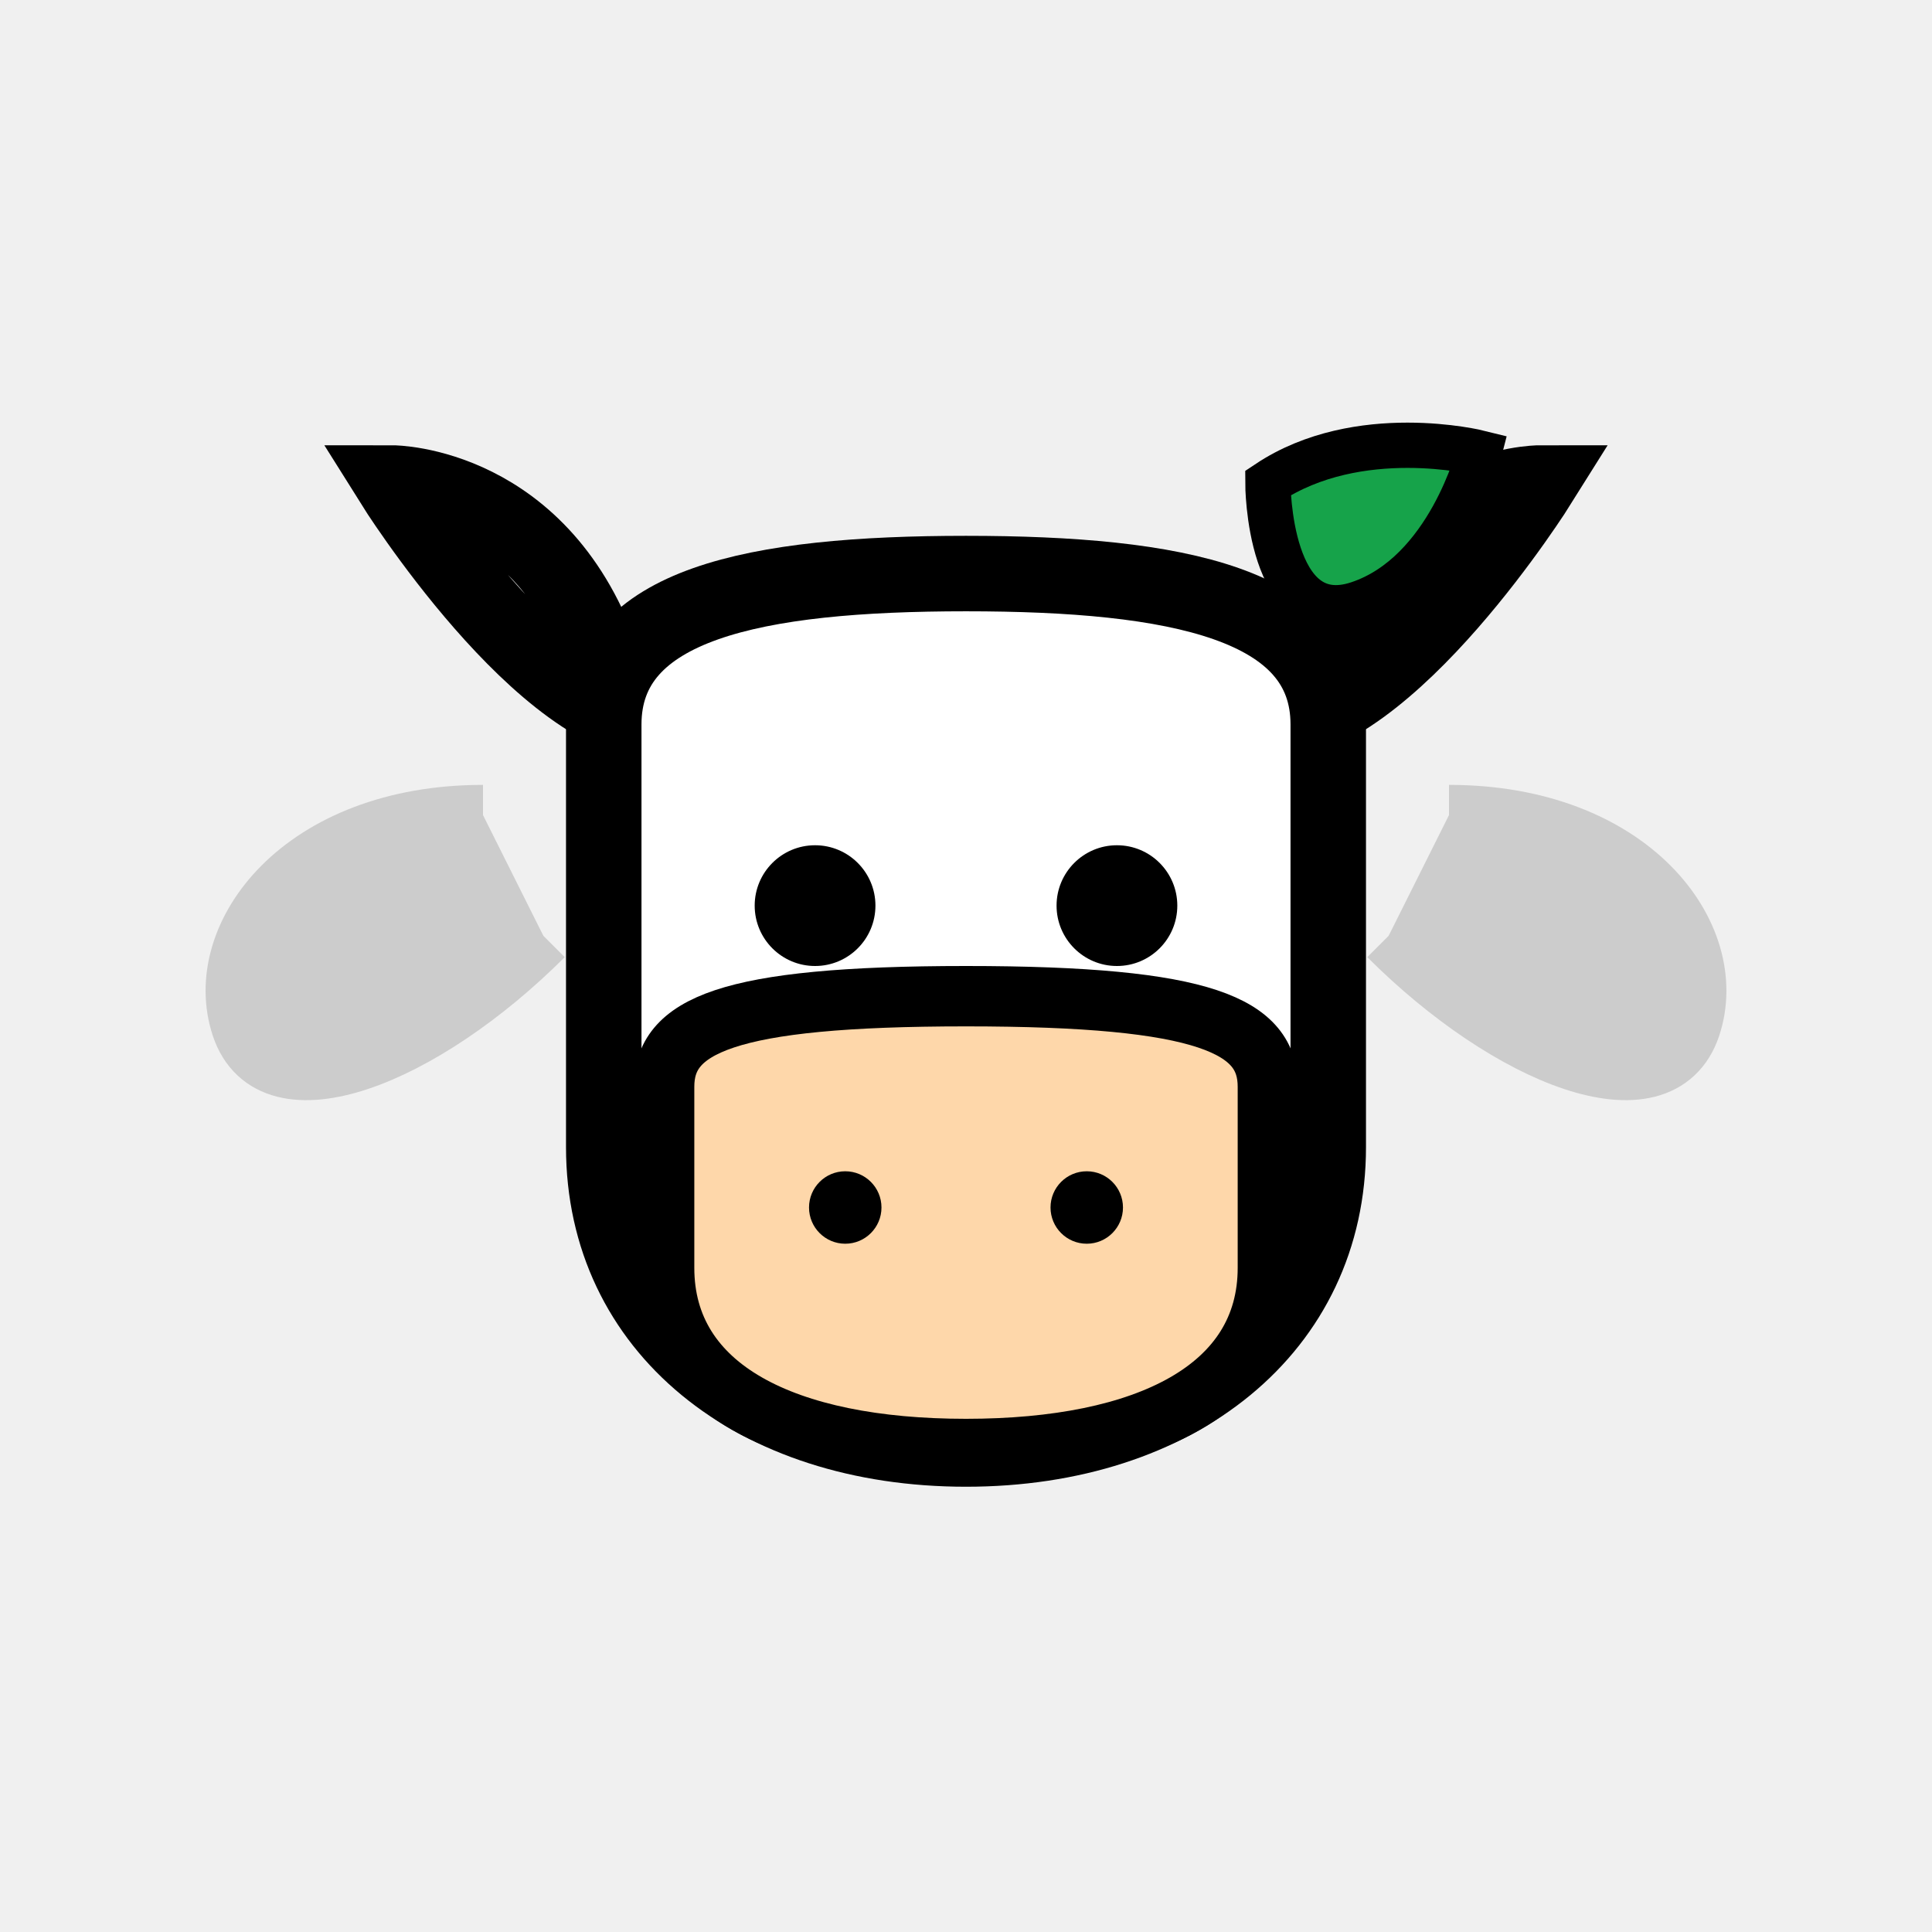
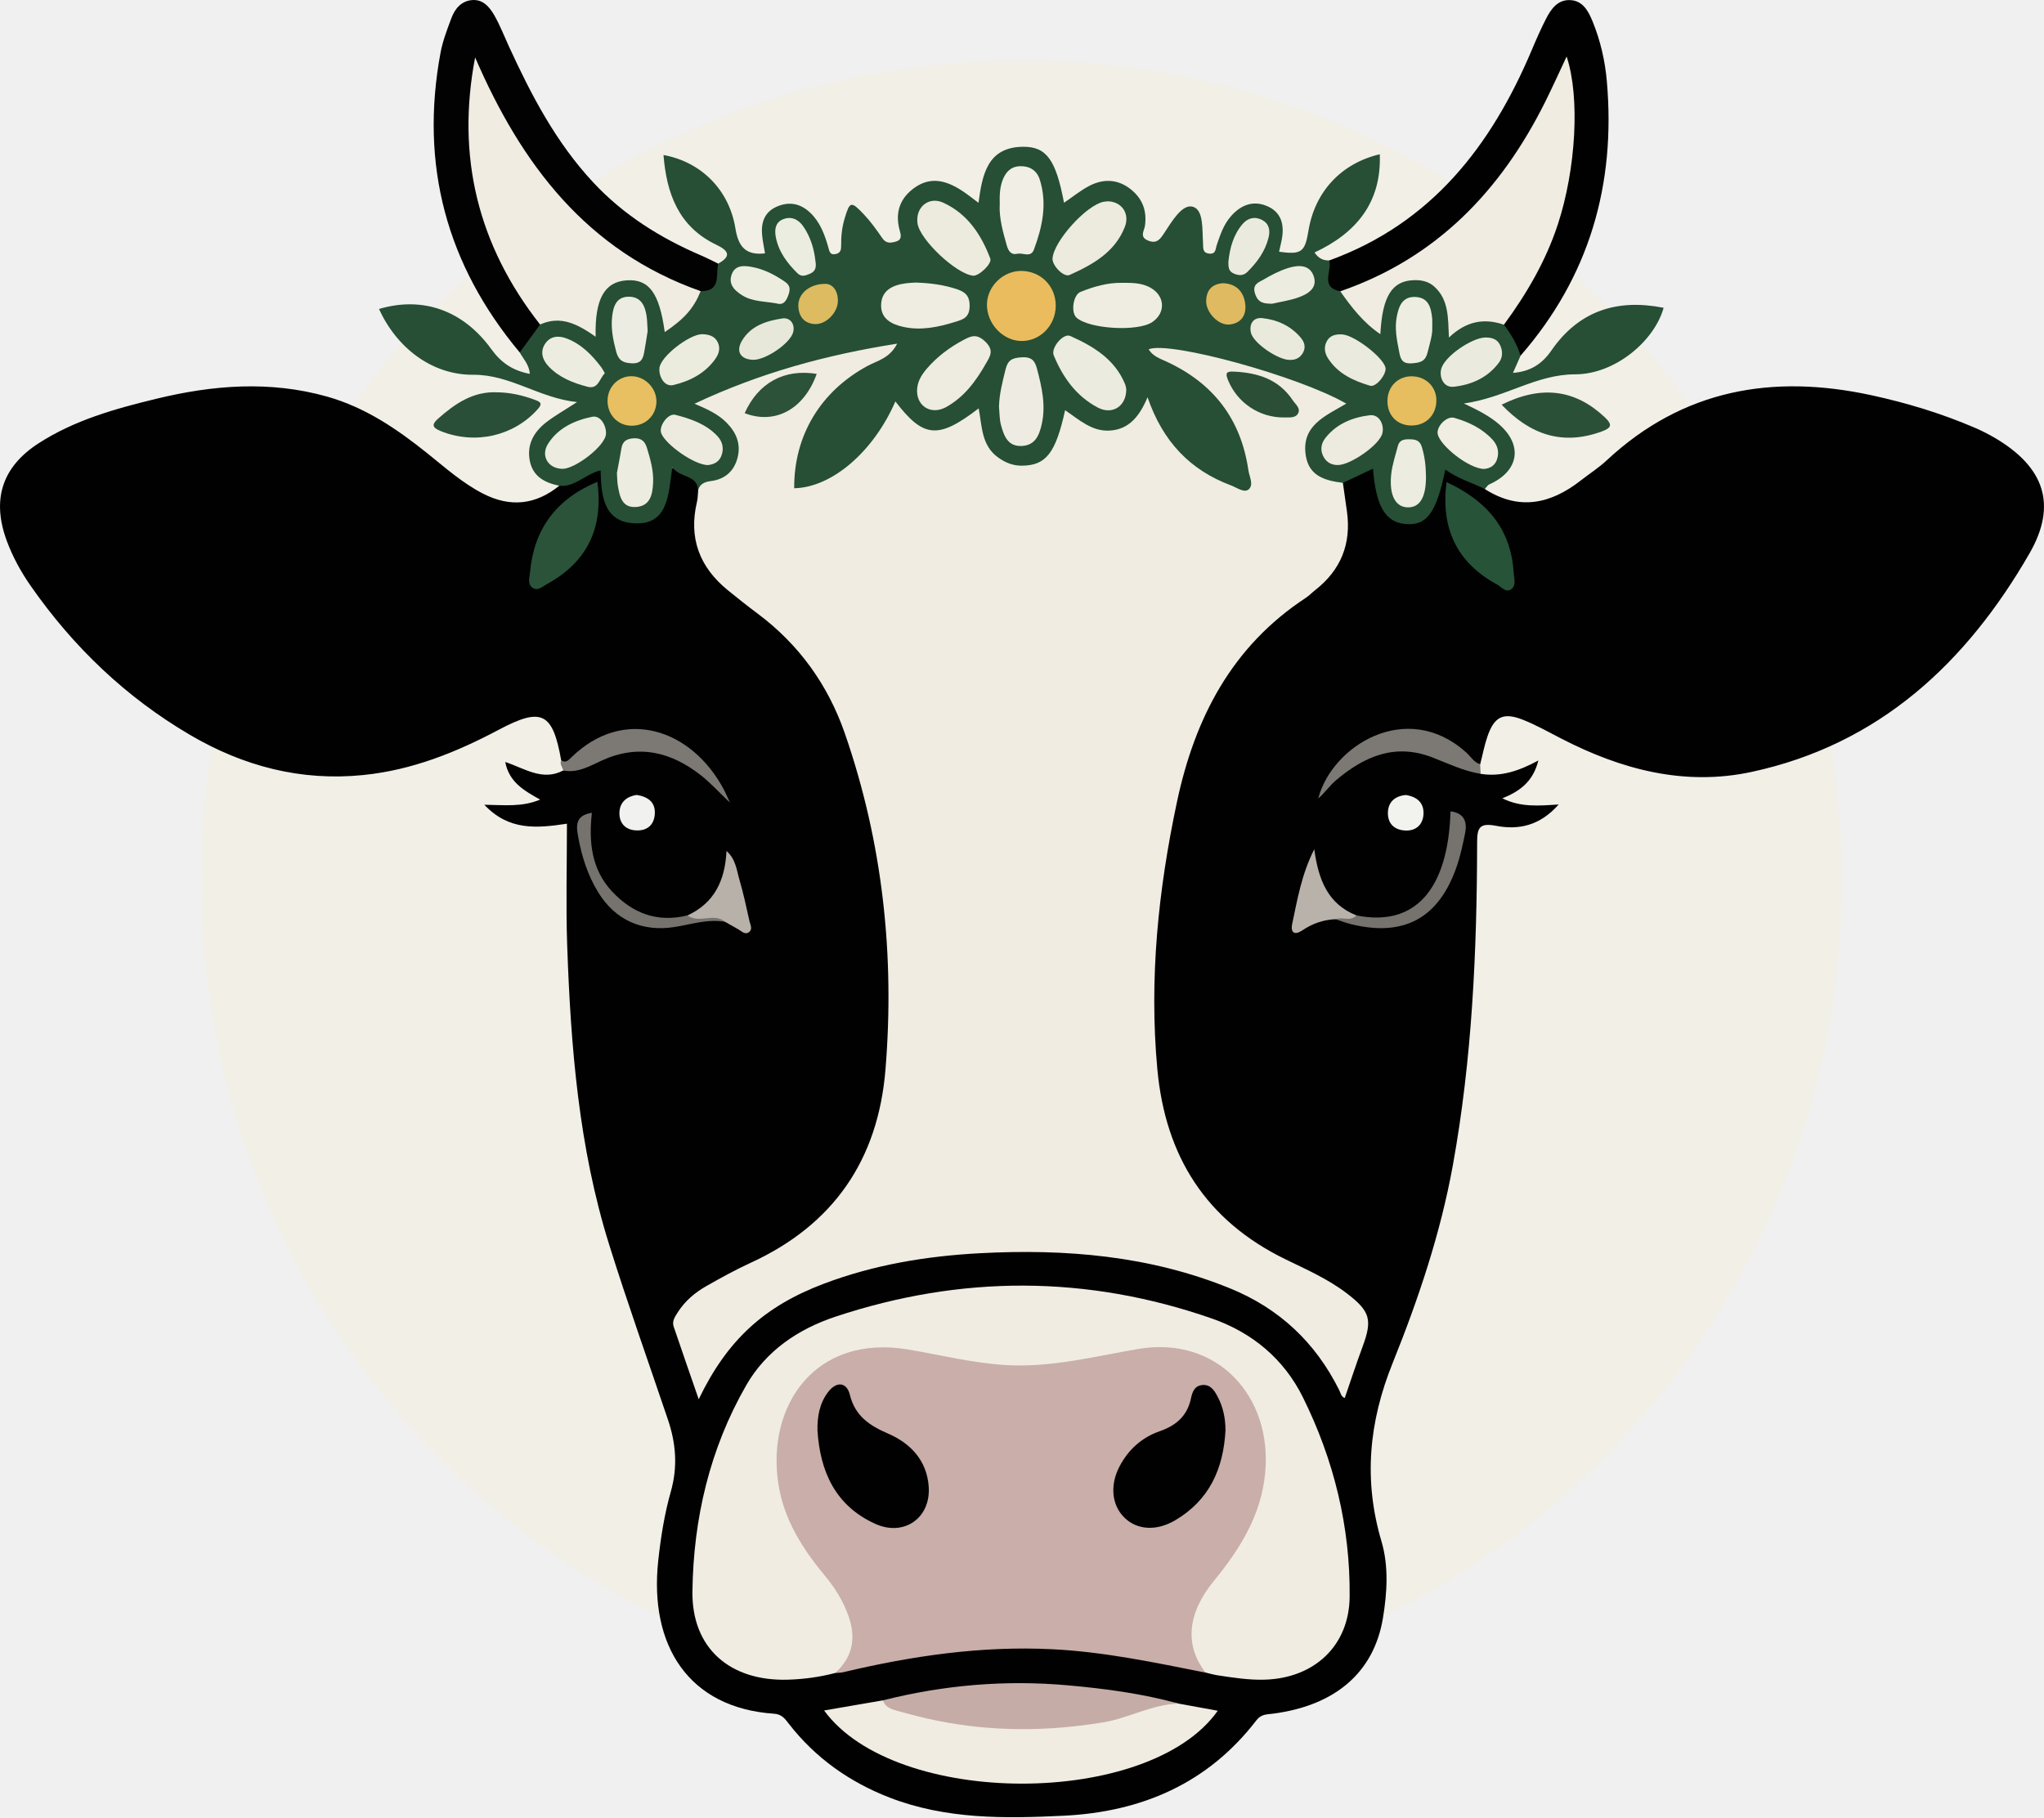
- <svg xmlns="http://www.w3.org/2000/svg" viewBox="0 0 64 64" fill="none">
-   <g transform="translate(0, 4)">
-     <path d="M20 18C18 12 13 12 13 12C13 12 18 20 22 20M44 18C46 12 51 12 51 12C51 12 46 20 42 20" stroke="currentColor" stroke-width="2.5" stroke-linecap="round" />
-     <path d="M16 23C10 23 7 27 8 30C9 33 14 31 18 27M48 23C54 23 57 27 56 30C55 33 50 31 46 27" fill="currentColor" opacity="0.15" stroke="currentColor" stroke-width="2" />
-     <path d="M42 12C45 10 49 11 49 11C49 11 48 15 45 16C42 17 42 12 42 12Z" fill="#16A34A" stroke="currentColor" stroke-width="1.5" />
-     <path d="M20 20C20 16 25 15 32 15C39 15 44 16 44 20V34C44 40 39 44 32 44C25 44 20 40 20 34V20Z" fill="white" stroke="currentColor" stroke-width="2.5" stroke-linejoin="round" />
-     <circle cx="27" cy="26" r="2" fill="currentColor" />
-     <circle cx="37" cy="26" r="2" fill="currentColor" />
-     <path d="M22 32C22 30 24 29 32 29C40 29 42 30 42 32V38C42 42 38 44 32 44C26 44 22 42 22 38V32Z" fill="#FED7AA" stroke="currentColor" stroke-width="2" />
-     <circle cx="28" cy="36" r="1.2" fill="currentColor" />
-     <circle cx="36" cy="36" r="1.2" fill="currentColor" />
-   </g>
+ <svg xmlns="http://www.w3.org/2000/svg" id="uuid-211f90e2-8c10-4865-a206-ad2369ddb601" viewBox="0 0 595.52 529.55">
+   <defs>
+     <style>.uuid-64402471-a390-45bf-b986-8b07e8a5967f{fill:#edece2;}.uuid-64402471-a390-45bf-b986-8b07e8a5967f,.uuid-59fab7ed-7d5b-4304-bdf5-617bb08beae2,.uuid-61ffb559-763e-4d01-9987-7c436b705ab5,.uuid-6f5cad54-f3ca-486f-9e7d-3856729e5b78,.uuid-5bd62501-3009-421b-8d55-85d17191e0eb,.uuid-46b3db96-32a7-47f5-a957-b83449c4664c,.uuid-6372b80d-e969-424d-863e-a475a9074346,.uuid-b7868b77-db2b-44aa-b170-c2db26edf7f9,.uuid-466d27a8-4586-4077-9c33-f87ddd8122f6,.uuid-18fbe50d-0771-4920-bc54-02a80efdaaa1,.uuid-4e4ea8e3-6c4e-4960-b9c2-e3627c9ad299,.uuid-0a4658a9-6953-4070-b35f-ca5dabb24d7a,.uuid-c3098c30-e9bd-4b7f-8fc2-1c96f613e292,.uuid-a7b2fdd4-7542-4230-9e38-645e9b6f5400,.uuid-13b548cc-03db-4292-bbbf-d3e08c7ca50b,.uuid-2d7dc66e-3787-4cec-a970-3f8a3924cf7f,.uuid-8abcf91c-325c-45ba-8472-cdfd63dcaf8a,.uuid-66a108a7-6d86-413d-b16b-7c59df269e27,.uuid-4e8533ed-d47e-4a7b-a40f-88c47e812664,.uuid-d318f77e-69ad-40d8-961a-241681fe4f39,.uuid-c6a70c75-f5ba-4555-b343-69df07a03a69,.uuid-1d02847c-29de-4608-8014-00099b9d9461,.uuid-f2b8de8d-7941-48b3-b29d-808f6c1339df,.uuid-10489445-8dd5-421e-be09-b45bfe49cb2b,.uuid-ca1ade51-b03a-4112-903f-cb7dee518d8c,.uuid-e0334b3d-836e-4b59-84e4-5081c69ced32,.uuid-1762ec03-b749-43b6-9dc0-62a11120c4cf,.uuid-36ac2ef9-95c4-43a8-8b2f-6e74a3e2961c,.uuid-1805db59-26d3-4d37-b523-c84402941d61,.uuid-79164fb8-8776-4fa5-acdb-57b13703f192,.uuid-5abec2c5-18d4-4a7b-aa51-4ab7140b6cef,.uuid-23f6dbd9-032d-48ca-8453-3ff917b107e8,.uuid-618b1226-7b24-41c0-a7b7-7dae6514b9fb,.uuid-8a22bf05-6750-4903-9b03-bd2305b408fc,.uuid-1a43167c-4a2a-4342-8afd-ee21229404d5,.uuid-f04aa48c-f1cd-4688-a2c6-92c058d6475d,.uuid-355177c3-a119-473c-9918-c3b79276614b,.uuid-9ac2f409-8272-4e8c-ad89-a10683c85b0f,.uuid-695282f6-4a43-452f-bca9-a7ec124154c3,.uuid-0d5dc992-54bf-42a6-b296-3a36e2935821,.uuid-1aa101b3-9c2e-47c8-8bc0-8ab534c523bd,.uuid-d455763c-160d-4f2d-8663-698491a4a4b6,.uuid-bf3e4546-d4ba-44b1-8dd1-92637a143cf3,.uuid-f7afee0e-68a6-4e33-9459-9dd0c6bec60a,.uuid-c494400a-b6da-4755-91f4-a6674c512462,.uuid-bbebfeca-3ac4-4da1-a35a-c8558c591966,.uuid-e7517d54-f644-41cb-948f-84f71adf2180,.uuid-3460a605-7bf2-4dbf-8e95-55dd0b8bdc6e,.uuid-f056b8ba-cc24-4790-a8d8-46ed2664c8f3,.uuid-f74b4a1a-f183-45b7-a6b0-cf0dd2da8831{stroke-width:0px;}.uuid-59fab7ed-7d5b-4304-bdf5-617bb08beae2{fill:#b9b2ab;}.uuid-61ffb559-763e-4d01-9987-7c436b705ab5{fill:#020202;}.uuid-6f5cad54-f3ca-486f-9e7d-3856729e5b78{fill:#f0eee5;}.uuid-5bd62501-3009-421b-8d55-85d17191e0eb{fill:#efede1;}.uuid-46b3db96-32a7-47f5-a957-b83449c4664c{fill:#e6bd5f;}.uuid-6372b80d-e969-424d-863e-a475a9074346{fill:#e0ba60;}.uuid-b7868b77-db2b-44aa-b170-c2db26edf7f9{fill:#f2f3ef;}.uuid-466d27a8-4586-4077-9c33-f87ddd8122f6{fill:#2a4e36;}.uuid-18fbe50d-0771-4920-bc54-02a80efdaaa1{fill:#f2efe7;}.uuid-4e4ea8e3-6c4e-4960-b9c2-e3627c9ad299{fill:#010101;}.uuid-0a4658a9-6953-4070-b35f-ca5dabb24d7a{fill:#edebdf;}.uuid-c3098c30-e9bd-4b7f-8fc2-1c96f613e292{fill:#c9aea9;}.uuid-a7b2fdd4-7542-4230-9e38-645e9b6f5400{fill:#c6aca7;}.uuid-13b548cc-03db-4292-bbbf-d3e08c7ca50b{fill:#264f35;}.uuid-2d7dc66e-3787-4cec-a970-3f8a3924cf7f{fill:#76736f;}.uuid-8abcf91c-325c-45ba-8472-cdfd63dcaf8a{fill:#e7e8d9;}.uuid-66a108a7-6d86-413d-b16b-7c59df269e27{fill:#275338;}.uuid-4e8533ed-d47e-4a7b-a40f-88c47e812664{fill:#eabc5e;}.uuid-d318f77e-69ad-40d8-961a-241681fe4f39{fill:#ebecde;}.uuid-c6a70c75-f5ba-4555-b343-69df07a03a69{fill:#76736e;}.uuid-1d02847c-29de-4608-8014-00099b9d9461{fill:#edeae0;}.uuid-f2b8de8d-7941-48b3-b29d-808f6c1339df{fill:#ecebdf;}.uuid-10489445-8dd5-421e-be09-b45bfe49cb2b{fill:#7c7974;}.uuid-ca1ade51-b03a-4112-903f-cb7dee518d8c{fill:#ecede0;}.uuid-e0334b3d-836e-4b59-84e4-5081c69ced32{fill:#edeee1;}.uuid-1762ec03-b749-43b6-9dc0-62a11120c4cf{fill:#f0ede3;}.uuid-36ac2ef9-95c4-43a8-8b2f-6e74a3e2961c{fill:#e8c061;}.uuid-1805db59-26d3-4d37-b523-c84402941d61{fill:#f0ece1;}.uuid-79164fb8-8776-4fa5-acdb-57b13703f192{fill:#f1f2ef;}.uuid-5abec2c5-18d4-4a7b-aa51-4ab7140b6cef{fill:#ecece1;}.uuid-23f6dbd9-032d-48ca-8453-3ff917b107e8{fill:#2b5038;}.uuid-618b1226-7b24-41c0-a7b7-7dae6514b9fb{fill:#f0ece2;}.uuid-8a22bf05-6750-4903-9b03-bd2305b408fc{fill:#efece1;}.uuid-1a43167c-4a2a-4342-8afd-ee21229404d5{fill:#ecece0;}.uuid-f04aa48c-f1cd-4688-a2c6-92c058d6475d{fill:#edece0;}.uuid-355177c3-a119-473c-9918-c3b79276614b{fill:#2a5339;}.uuid-9ac2f409-8272-4e8c-ad89-a10683c85b0f{fill:#2c5239;}.uuid-695282f6-4a43-452f-bca9-a7ec124154c3{fill:#2a4f39;}.uuid-0d5dc992-54bf-42a6-b296-3a36e2935821{fill:#b8b1a9;}.uuid-1aa101b3-9c2e-47c8-8bc0-8ab534c523bd{fill:#7c7873;}.uuid-d455763c-160d-4f2d-8663-698491a4a4b6{fill:#ebeade;}.uuid-bf3e4546-d4ba-44b1-8dd1-92637a143cf3{fill:#ebede0;}.uuid-f7afee0e-68a6-4e33-9459-9dd0c6bec60a{fill:#eeece2;}.uuid-c494400a-b6da-4755-91f4-a6674c512462{fill:#e9e9dc;}.uuid-bbebfeca-3ac4-4da1-a35a-c8558c591966{fill:#edeade;}.uuid-e7517d54-f644-41cb-948f-84f71adf2180{fill:#eaebde;}.uuid-3460a605-7bf2-4dbf-8e95-55dd0b8bdc6e{fill:#dcbb61;}.uuid-f056b8ba-cc24-4790-a8d8-46ed2664c8f3{fill:#ededdf;}.uuid-f74b4a1a-f183-45b7-a6b0-cf0dd2da8831{fill:#eeebe0;}</style>
+   </defs>
+   <circle class="uuid-18fbe50d-0771-4920-bc54-02a80efdaaa1" cx="297.6" cy="256.58" r="238.98" />
+   <path class="uuid-4e4ea8e3-6c4e-4960-b9c2-e3627c9ad299" d="m432.58,142.49c10,6.42,19.23,4.38,28.04-2.52,2.49-1.95,5.19-3.67,7.49-5.82,22.17-20.67,48.29-25.22,77.07-18.99,10.42,2.26,20.59,5.34,30.39,9.58,1.98.85,3.91,1.85,5.76,2.94,14.22,8.41,18.16,19.35,9.96,33.59-18.37,31.89-43.78,55.67-80.96,63.67-19.53,4.2-37.95-.68-55.42-9.7-3.68-1.9-7.32-3.95-11.16-5.48-5.71-2.27-8.36-.98-10.35,4.75-.92,2.66-1.44,5.46-2.15,8.2-1.77.65-2.77-.69-3.92-1.56-14.25-10.94-27.73-9.26-38.98,4.86-.61.77-1.07,1.68-1.9,2.27,10.02-9.64,20.78-14.09,34.61-7.46,3.41,1.64,7.54,1.69,10.33,4.68,5.83.94,11.11-.81,16.81-3.89-1.47,5.9-5.08,8.88-10.5,11.02,5.35,2.64,10.38,2.19,16.42,1.8-5.51,6.26-11.75,7.46-18.23,6.22-4.93-.95-5.53.62-5.53,4.97-.05,31.49-1.45,62.91-7.08,93.99-3.6,19.88-10.04,38.98-17.54,57.61-6.92,17.18-8.53,34.1-3.24,51.96,2.12,7.16,1.65,14.92.42,22.34-2.63,15.85-13.9,25.49-32.01,27.85-1.78.23-3.46.11-4.83,1.9-14.15,18.44-33.45,26.73-56.17,27.84-17.16.84-34.31,1.08-50.74-5.29-11.73-4.55-21.64-11.58-29.38-21.55-1.12-1.45-2.03-2.73-4.25-2.88-24.94-1.68-36.44-19.89-33.76-44.62.73-6.76,1.81-13.57,3.66-20.1,2.06-7.25,1.5-14.07-.84-20.99-5.74-16.99-11.77-33.88-17.12-50.99-8.87-28.36-11.2-57.73-12.23-87.21-.4-11.62-.07-23.27-.07-35.45-8.99,1.37-16.99,2.01-24.07-5.52,5.88.07,10.93.72,16.26-1.5-4.64-2.61-9.04-5.04-10.17-10.97,5.72,1.91,10.89,5.68,16.91,2.47,6.28-2.62,12.58-5.24,19.25-6.64,8.39-1.77,20.39,3.92,26.83,12.32-2.36-3.25-4.96-6.3-7.91-9.03-10.21-9.46-22.62-9.69-33.34-.81-1.43,1.19-2.87,4.33-5.44,1.21-2.46-13.92-5.64-15.57-18.16-8.92-12.42,6.6-25.24,11.75-39.41,13.2-18.24,1.87-35-2.55-50.59-11.7-18.64-10.94-33.93-25.57-46.3-43.27-2.86-4.09-5.27-8.45-7.02-13.14-4.47-12-1.54-21.58,9.19-28.53,10.47-6.78,22.38-10.1,34.31-12.99,16.5-4.01,33.14-5.34,49.82-.63,11.13,3.15,20.41,9.48,29.27,16.6,5.18,4.16,10.15,8.6,16.13,11.67,7.94,4.08,15.32,3.27,22.22-2.31,2.61-2.11,5.87-3,8.74-4.63,2.77-1.58,4.38-.46,4.82,2.57.26,1.8.22,3.66.93,5.36,1.5,3.62,3.91,6.33,8.11,6.15,3.92-.17,6.2-2.75,7.43-6.33.32-.94.57-1.91.65-2.9.6-7.3,3.26-6.06,8.08-3.46,1.76.95,2.73,2.34,2.88,4.32.12,1.17.14,2.36-.13,3.48-2.75,11.32,1.28,20.37,10.56,26.42,25.48,16.6,35.08,41.96,40.43,70.08,2.87,15.09,4.78,30.33,4.91,45.59.13,14.89-.26,29.95-5.5,44.35-5.79,15.92-16.93,26.81-31.53,34.6-4.7,2.51-9.56,4.7-14.26,7.22-2.65,1.42-5.03,3.21-7.27,5.24-3.49,3.15-4.62,6.61-2.63,11.15,1.86,4.26,3.07,8.8,4.57,13.6,2.89-5.28,5.93-10.11,9.72-14.5,8.28-9.58,19.09-15.15,30.78-18.71,34.12-10.41,68.55-10.63,102.91-1.11,18.96,5.25,34.88,14.86,44.08,34.54,2.09-6.12,4-11.2,5.65-16.36,1.25-3.93-1.19-6.68-3.99-8.98-6.23-5.13-13.51-8.51-20.69-12.02-5.74-2.8-10.79-6.52-15.61-10.67-13.06-11.25-18.72-26.09-20.49-42.61-3.49-32.71,0-64.81,9.85-96.16,5.39-17.16,15.18-31.37,30-41.88,1.22-.87,2.28-1.97,3.53-2.77,9.94-6.38,12.63-15.75,11.22-26.86-.23-1.8-.81-3.6-.31-5.44,1.77-3.28,5.39-3.62,8.29-5,1.97-.94,2.46,1.06,2.73,2.53.41,2.28.46,4.63,1.38,6.8,1.46,3.44,3.69,6.11,7.74,5.91,3.92-.19,6.19-2.81,7.58-6.28.25-.62-.12.13.16-.47,1.19-2.58-.63-7.46,2.84-7.68,4.28-.28,8.49,2.23,11.47,5.86Z" />
+   <path class="uuid-13b548cc-03db-4292-bbbf-d3e08c7ca50b" d="m203.38,142.8c-.3-4.53-5.05-3.4-7.51-6.62-1.15,8.1-1.15,17.14-11.59,16.28-8.49-.7-9.13-8.26-9.29-15.4-4.4,1.05-7.44,4.97-12.03,4.49-4.15-.85-7.64-2.6-8.58-7.16-.98-4.77,1.11-8.49,4.75-11.32,2.45-1.9,5.2-3.44,8.99-5.9-11.13-1.19-19.43-8.03-30.24-7.96-12,.08-22.26-7.79-27.46-19.17,12.65-3.76,24.49.31,32.73,11.71,2.81,3.89,6.17,6.25,11.22,7.2-.21-2.71-1.88-4.35-2.95-6.25.45-3.89,2.84-6.54,5.69-8.9,5.19-2.81,9.94-.93,14.84,1.58.19-4.67,1.19-8.92,4.68-12.15,1.91-1.76,4.16-2.71,6.79-2.68,6.03.09,10.3,5.2,11.35,13.83,4.07-2.61,6.23-6.75,9.25-10.06,3.73-1.12,3.05-5.31,5.23-7.5,4.17-2.3,2.75-3.91-.58-5.51-10.94-5.25-14.46-14.83-15.36-26.14,10.93,1.99,19.12,10.09,20.95,21.38.84,5.19,2.88,7.95,8.63,7.28-.28-1.71-.7-3.57-.86-5.46-.32-3.63.76-6.64,4.34-8.18,3.58-1.54,6.84-.9,9.67,1.78,2.89,2.74,4.21,6.33,5.27,10.04.33,1.14.43,2.37,2.14,2.03,1.5-.3,1.63-1.32,1.62-2.6-.04-2.67.26-5.3,1.05-7.89,1.45-4.82,1.83-5.01,5.43-1.23,2.05,2.15,3.82,4.6,5.5,7.07,1.12,1.64,2.44,1.43,3.93,1.02,1.88-.52,1.53-1.92,1.16-3.22-1.48-5.31.1-9.62,4.55-12.65,4.86-3.31,9.52-1.7,13.93,1.26,1.36.91,2.64,1.94,4.47,3.3,1.1-8.29,2.62-16.26,13.03-16.33,6.83-.05,9.54,3.91,11.88,16.32,2.48-1.68,4.78-3.57,7.36-4.92,3.97-2.07,8.08-2.03,11.78.75,3.61,2.72,5.11,6.37,4.43,10.96-.2,1.36-1.66,3.15.89,4.21,2.57,1.07,3.57-.41,4.74-2.19,2.21-3.33,5.18-8.48,8.28-7.67,3.28.86,2.75,6.76,3.03,10.67.09,1.28-.25,2.76,1.74,3,2.06.24,1.87-1.38,2.27-2.56.97-2.83,1.91-5.69,3.87-8.04,2.83-3.39,6.43-5.03,10.64-3.3,4.42,1.81,5.25,5.66,4.37,10.01-.22,1.12-.5,2.23-.74,3.35,6.49.89,7.53.15,8.55-6.08,1.85-11.39,9.51-19.67,20.79-22.33.54,14.09-6.91,22.99-19.02,28.63,1.37,1.96,2.75,2.32,4.29,2.32,1.85,2.53.13,6.59,3.64,8.4,3.57,3.78,7.24,7.47,9.79,11.15,1.41-9.68,4.53-14.38,10.43-14.94,6.4-.6,9.11,2.35,13.04,14.38,4.57-2.48,9.28-3.65,14.19-.96,2.97,2.55,5.4,5.37,4.67,9.7-.67,1.5-1.33,3-2.23,5.03,5.16-.39,8.53-2.67,11.19-6.51,8.02-11.62,19.17-15.14,32.71-12.46-2.7,9.71-14.17,19.39-25.78,19.39-11.42,0-20.31,6.81-32.42,8.5,4.47,2.09,7.41,3.68,9.98,5.83,7.32,6.14,6.2,13.82-2.56,17.74-.53.24-.88.89-1.31,1.35-3.81-1.86-7.92-3.06-11.52-5.65-2.62,12.68-5.41,16.41-11.63,15.85-5.83-.52-8.57-5.14-9.44-16.13-2.96,1.4-5.86,2.77-8.76,4.14-3.86,2.03-6.88-.1-9.33-2.5-3.1-3.03-3.47-7.02-2.17-11.15,1.4-4.47,5.19-6.71,8.75-9.2-6.31-4.95-36.82-14.15-50.29-15.22,1.56,1.7,3.64,2.35,5.5,3.29,13.28,6.67,19.44,18.14,21.6,32.2.76,4.97-1.72,6.57-6.68,4.72-11.16-4.14-19.3-11.55-23.89-22.25-.96-.28-1.36-.02-1.7.34-6.29,6.83-10.54,7.66-18.36,3.13-2.48-1.44-3.5-1.67-4.39,1.57-2.2,7.95-6.68,11.61-13.08,11.32-6.47-.3-10.67-4.44-12.41-12.24-.21-.96-.31-1.95-.72-2.89-10.85,6.74-14.19,6.54-22.44-1.25-1.65.25-1.72,1.84-2.26,2.92-4.84,9.63-12.87,15.52-22.67,19.24-5.19,1.97-7.18.22-6.41-5.37,1.98-14.32,9.08-25.14,21.91-32.07,1.6-.86,3.34-1.48,4.8-2.7-12.51,1.03-41.01,9.11-50.33,15.19,2.63,1.68,4.9,3.59,6.82,5.86,5.19,6.11,3.37,14.07-4.04,17.16-1.95.81-3.77,2.19-6.08,1.98Z" />
+   <path class="uuid-61ffb559-763e-4d01-9987-7c436b705ab5" d="m209.24,76.82c-.73,3.29.92,8.09-5.1,8.02-2.68,1.36-4.86-.43-7.02-1.37-21.57-9.3-37.44-24.91-48.93-45.11-3.19-5.61-6.75-11.07-9.19-18.35-2.77,14.84-1.37,28.32,2.53,41.61,2.92,9.95,7.37,19.21,13.4,27.69,1.11,1.57,2.77,2.98,2.43,5.26-1.98,2.71-3.96,5.42-5.94,8.13-21.32-25.52-29.15-54.62-23.07-87.35.63-3.4,1.91-6.7,3.12-9.96,1.02-2.76,2.84-5.06,5.99-5.36,3.28-.31,5.2,2.05,6.61,4.52,1.63,2.88,2.83,5.99,4.22,9.01,6.53,14.23,13.74,28,24.55,39.6,8.9,9.55,19.65,16.24,31.53,21.33,1.65.71,3.25,1.55,4.87,2.33Z" />
+   <path class="uuid-4e4ea8e3-6c4e-4960-b9c2-e3627c9ad299" d="m443.01,103.63c-1.01-3.32-2.75-6.26-4.84-9-.45-2.45,1.22-4.09,2.43-5.79,11.41-16,16.24-34.13,16.94-53.44.18-5.05-.49-10.24-1.28-15.51-12.13,28.56-29.84,51.6-59.15,63.88-2.1.88-4.15,2.31-6.62,1.12-6.05-1.21-2.31-5.94-3.23-8.99,29.73-10.78,47.21-33.34,59.03-61.35,1.29-3.06,2.63-6.11,4.14-9.06,1.47-2.9,3.43-5.64,7.09-5.46,3.69.19,5.27,3.27,6.48,6.21,2.28,5.57,3.63,11.43,4.15,17.41,2.65,30.11-5.09,56.98-25.12,79.98Z" />
+   <path class="uuid-695282f6-4a43-452f-bca9-a7ec124154c3" d="m144.84,114.32c3.83.04,7.51.89,11.1,2.23,1.57.59,2.19,1.05.72,2.7-7.01,7.84-18.21,10.4-28.21,6.39-2.37-.95-2.88-1.83-.81-3.65,4.94-4.36,10.18-7.99,17.2-7.67Z" />
+   <path class="uuid-23f6dbd9-032d-48ca-8453-3ff917b107e8" d="m437.5,117.92c11.6-5.74,21.38-4.44,29.98,3.6,2.38,2.23,2.09,3.16-.88,4.24-11.41,4.15-20.8.9-29.11-7.84Z" />
+   <path class="uuid-10489445-8dd5-421e-be09-b45bfe49cb2b" d="m431.4,225.5c-4.98-.81-9.48-3.01-14.12-4.8-10.87-4.2-19.82-.27-28,6.64-1.88,1.59-3.32,3.71-5.2,5.34,3.89-15.2,25.63-29.03,43.05-13.46,1.34,1.2,2.25,2.9,4.11,3.49.05.93.1,1.86.15,2.79Z" />
+   <path class="uuid-1aa101b3-9c2e-47c8-8bc0-8ab534c523bd" d="m163.5,221.57c1.3.85,2.07,0,2.93-.84,15.39-15.04,35.11-8.25,44.46,9.34.46.86.82,1.76,1.77,3.81-3.4-3.23-5.72-5.81-8.42-7.93-8.73-6.85-18.17-9.19-28.81-4.37-3.54,1.6-7.08,3.79-11.33,2.94-.23-.98-1.08-1.83-.62-2.95Z" />
+   <path class="uuid-1805db59-26d3-4d37-b523-c84402941d61" d="m203.38,142.8c.59-1.81,1.93-2.38,3.73-2.61,4.04-.51,6.73-2.83,7.76-6.75,1.08-4.09-.38-7.49-3.3-10.39-2.36-2.34-5.31-3.75-9.23-5.4,19.17-9.03,38.34-14.23,59.05-17.51-2.17,4.27-5.77,4.95-8.61,6.48-13.68,7.37-21.5,20.27-21.39,35.66,11-.24,23.09-10.61,29.48-25.3,8.19,10.69,12.46,11.09,24.27,2.02.99,5.2.77,10.8,5.65,14.3,2.08,1.49,4.29,2.42,6.92,2.4,7.01-.05,9.84-3.57,12.61-16.17,4.11,2.79,7.88,6.34,13.19,5.93,5.4-.41,8.44-4.03,10.83-9.7,4.45,12.97,12.46,21.26,24.32,25.69,1.69.63,3.81,2.27,5.12,1.17,1.57-1.31.21-3.71-.07-5.64-2.17-14.87-10.19-25.29-23.79-31.58-1.9-.88-4.06-1.59-5.26-3.61,5.9-2.54,43.67,7.8,57.58,15.83-6.04,3.59-13.28,6.37-11.77,15.31.99,5.88,5.76,7.15,10.78,7.77.4,2.8.81,5.59,1.19,8.39,1.29,9.39-1.78,17.01-9.25,22.86-.92.72-1.73,1.59-2.69,2.23-21.57,14.13-32.39,35.01-37.59,59.5-5.46,25.7-8.14,51.55-5.72,77.86,2.34,25.44,14.19,44.17,37.4,55.46,6.11,2.97,12.37,5.73,17.83,9.91,6.81,5.22,7.47,7.68,4.56,15.54-1.83,4.94-3.46,9.95-5.19,14.94-1.06-.38-1.19-1.45-1.62-2.32-6.88-13.83-17.41-23.76-31.74-29.61-23.48-9.58-48.06-11.59-73.04-10.26-15.5.83-30.74,3.35-45.36,8.88-17.36,6.56-28.16,16.41-36.46,33.67-2.55-7.37-4.96-14.27-7.3-21.19-.54-1.58.41-2.9,1.21-4.17,2.11-3.31,5.05-5.77,8.41-7.67,4.19-2.37,8.42-4.72,12.79-6.72,24.17-11.08,37.15-30.04,39.3-56.3,2.73-33.4-.82-66.16-11.81-97.91-4.89-14.14-13.35-25.97-25.47-35.01-2.93-2.19-5.8-4.47-8.64-6.78-8.27-6.73-11.49-15.23-9-25.74.27-1.12.24-2.31.36-3.47Z" />
+   <path class="uuid-c3098c30-e9bd-4b7f-8fc2-1c96f613e292" d="m351.26,487.41c-14.82-2.93-29.59-6.08-44.77-6.82-20.64-1.01-40.78,1.94-60.76,6.69-.79.19-1.64.17-2.45.25-.09-.49-.2-1.03.1-1.45,6.48-9.18,2.48-17.13-3.2-24.6-4.24-5.59-8.39-11.2-11.34-17.57-4.59-9.93-5.39-20.19-2.05-30.63,5.18-16.21,20.16-24.62,37.89-21.5,12.1,2.13,24.07,4.97,36.56,4.56,8.92-.29,17.46-2.26,26.09-4.02,14.09-2.88,26.92-.82,35.88,11.29,9.24,12.49,9.02,26.35,2.97,40.27-2.6,5.99-6.17,11.45-10.29,16.47-6.37,7.76-9.8,15.86-4.6,25.62.23.44.08.98-.03,1.47Z" />
+   <path class="uuid-1805db59-26d3-4d37-b523-c84402941d61" d="m351.26,487.41c-6.23-8-5.29-17.31,2.36-26.67,7.54-9.22,13.79-19.05,14.98-31.42,2.17-22.58-14.1-40.13-36.99-36.22-12.9,2.2-25.6,5.53-38.91,4.67-9.48-.62-18.65-2.9-27.94-4.49-27.42-4.68-41.5,16.5-37.97,39.21,1.61,10.35,7.05,18.88,13.61,26.75,2.91,3.5,5.23,7.31,6.77,11.55,2.3,6.36,1.37,12.08-3.88,16.74-4.53,1.18-9.15,1.81-13.81,1.94-16.68.47-27.96-9.07-27.74-25.72.27-21.13,5.04-41.6,15.7-60.12,5.76-10,15.09-16.33,25.99-19.95,36.58-12.14,73.18-12.15,109.62.53,11.76,4.09,20.99,11.76,26.53,22.93,9.06,18.26,13.84,37.77,13.64,58.17-.14,14.32-10.33,23.69-24.65,24.15-4.69.15-9.29-.58-13.9-1.28-1.15-.18-2.27-.51-3.4-.78Z" />
+   <path class="uuid-1805db59-26d3-4d37-b523-c84402941d61" d="m343.46,496.45c3.71.68,7.42,1.36,11.33,2.07-19.95,28.34-93.98,28.33-114.69-.08,5.93-1.02,11.53-1.98,17.14-2.95,16.82,6.36,34.34,7.36,52.05,6.53,7.83-.37,15.5-1.99,22.92-4.54,3.7-1.27,7.4-1.77,11.25-1.03Z" />
+   <path class="uuid-a7b2fdd4-7542-4230-9e38-645e9b6f5400" d="m343.46,496.45c-7.76.15-14.53,4.22-22.08,5.46-16.21,2.67-32.29,2.75-48.38-.5-3.88-.78-7.72-1.79-11.54-2.85-1.72-.48-3.57-1.02-4.22-3.07,17.71-4.47,35.68-6.01,53.85-4.38,10.9.97,21.77,2.42,32.36,5.34Z" />
+   <path class="uuid-355177c3-a119-473c-9918-c3b79276614b" d="m174.04,140.4c1.8,13.4-2.91,23.35-14.64,29.78-1.26.69-2.61,2.06-4.1,1.19-1.74-1.03-1.02-3.04-.88-4.58,1.13-12.56,7.54-21.33,19.61-26.39Z" />
+   <path class="uuid-66a108a7-6d86-413d-b16b-7c59df269e27" d="m421.44,140.49c11.61,5.34,18.77,13.51,19.56,26.32.1,1.64.78,3.65-.55,4.77-1.64,1.39-2.98-.55-4.34-1.29-11.77-6.41-16.36-16.42-14.67-29.8Z" />
+   <path class="uuid-c6a70c75-f5ba-4555-b343-69df07a03a69" d="m395.19,266.75c16.95,3.43,26.74-7.38,27.42-30.32,3.91.49,4.95,2.98,4.24,6.41-.66,3.25-1.35,6.52-2.43,9.65-5.19,15.05-15.32,20.58-30.66,16.85-1.59-.39-3.14-.98-4.71-1.48,1.68-2.35,4.1-.65,6.13-1.11Z" />
+   <path class="uuid-2d7dc66e-3787-4cec-a970-3f8a3924cf7f" d="m211.29,268.63c-5.07-.91-9.9.75-14.8,1.51-9.38,1.47-17.2-2.02-22.14-10.02-3.11-5.04-4.88-10.58-5.91-16.33-.51-2.83-1.04-6.22,4-6.92-.93,8.42-.14,16.44,5.83,22.85,5.97,6.42,13.25,9.23,22.05,7.02,2.14.33,4.18-.84,6.31-.51,1.8.28,4.1-.32,4.66,2.39Z" />
+   <path class="uuid-59fab7ed-7d5b-4304-bdf5-617bb08beae2" d="m395.19,266.75c-1.76,1.91-4.16.31-6.13,1.11-3.51.16-6.67,1.26-9.61,3.24-2.22,1.5-3.54.79-2.95-1.97,1.51-7.07,2.68-14.25,6.41-21.66,1.21,8.89,3.96,15.99,12.28,19.28Z" />
+   <path class="uuid-0d5dc992-54bf-42a6-b296-3a36e2935821" d="m211.29,268.63c-3.28-2.81-7.64.65-10.97-1.88,7.78-3.61,10.92-10.11,11.35-18.77,2.72,2.43,2.95,5.6,3.77,8.4,1.16,3.94,2.01,7.98,2.91,12,.23,1.06,1.02,2.36-.11,3.23-1.16.9-2.12-.23-3.09-.77-1.29-.73-2.58-1.47-3.87-2.2Z" />
+   <path class="uuid-79164fb8-8776-4fa5-acdb-57b13703f192" d="m185.43,231.64c3.45.52,5.43,2.18,5.36,5.24-.07,3.23-1.96,5.23-5.37,5.11-3.12-.12-4.97-2.02-4.95-5.04.03-3.29,2.25-4.86,4.96-5.3Z" />
+   <path class="uuid-b7868b77-db2b-44aa-b170-c2db26edf7f9" d="m409.47,231.66c3.28.44,5.4,2.21,5.27,5.49-.11,2.96-1.99,4.96-5.16,4.87-3.31-.09-5.34-2.02-5.21-5.34.11-3.02,2.1-4.69,5.1-5.01Z" />
+   <path class="uuid-618b1226-7b24-41c0-a7b7-7dae6514b9fb" d="m157.36,94.57c-18.12-23.06-24.47-48.96-18.93-77.83,13.41,31.03,32.47,56.39,65.71,68.1-1.98,4.95-4.75,8.1-10.47,11.93-1.56-11.41-4.57-15.51-11.08-15.08-6.49.43-9.32,5.45-9.05,16.43-4.99-3.47-10.02-6.36-16.19-3.55Z" />
+   <path class="uuid-618b1226-7b24-41c0-a7b7-7dae6514b9fb" d="m390.48,84.89c28.02-9.67,46.82-29.31,59.75-55.28,2.12-4.27,4.08-8.62,6.21-13.14,3.95,11.9,2.7,32.89-2.57,48.94-3.51,10.69-9.09,20.21-15.7,29.21-5.8-2-11.05-1.02-16.02,3.74-.28-5.76-.03-10.99-4.22-14.8-1.7-1.55-3.76-1.99-6-1.92-6.35.2-9.18,4.63-9.77,15.74-4.99-3.38-8.41-7.87-11.68-12.5Z" />
+   <path class="uuid-4e8533ed-d47e-4a7b-a40f-88c47e812664" d="m307.59,89.08c0,5.66-4.43,10.27-9.88,10.29-5.46.03-10.28-5.06-10.16-10.74.11-5.25,4.74-9.72,10.03-9.68,5.67.05,10.02,4.44,10.01,10.12Z" />
+   <path class="uuid-8a22bf05-6750-4903-9b03-bd2305b408fc" d="m266.92,82.34c4.47.16,8.05.71,11.55,1.82,2.57.82,4.11,1.86,4.03,5.17-.08,3.25-1.95,3.77-4.17,4.46-4.95,1.54-9.97,2.6-15.14,1.47-3.42-.75-6.57-2.36-6.48-6.39.1-4.23,3.3-5.77,7.05-6.29,1.31-.18,2.64-.21,3.15-.24Z" />
+   <path class="uuid-5bd62501-3009-421b-8d55-85d17191e0eb" d="m326.91,82.42c2.99-.02,6-.03,8.65,1.64,3.93,2.47,3.99,7.22.15,9.8-4.25,2.85-18.33,2.03-22.06-1.29-1.72-1.53-1.01-6.66,1.19-7.53,3.86-1.52,7.83-2.7,12.06-2.62Z" />
+   <path class="uuid-f74b4a1a-f183-45b7-a6b0-cf0dd2da8831" d="m267.18,113.98c-.02-2.67,1.3-4.77,2.95-6.67,2.97-3.42,6.53-6.08,10.53-8.22,2.34-1.25,3.95-1.9,6.43.49,2.64,2.56,1.34,4.28.16,6.36-2.9,5.11-6.36,9.8-11.61,12.69-4.23,2.33-8.4-.1-8.46-4.65Z" />
+   <path class="uuid-bbebfeca-3ac4-4da1-a35a-c8558c591966" d="m322.84,58.66c4.02.14,6.38,3.62,4.88,7.46-2.89,7.4-9.34,10.97-16.09,14.01-1.71.77-5.13-2.77-4.98-4.83.38-5.03,9.8-15.49,14.87-16.5.49-.1.99-.1,1.31-.13Z" />
+   <path class="uuid-bbebfeca-3ac4-4da1-a35a-c8558c591966" d="m267.25,64.14c-.07-4.13,3.6-6.88,7.53-5.09,7.06,3.21,11.09,9.28,13.75,16.32.55,1.45-3.31,5.11-4.99,4.97-4.84-.43-15.47-10.38-16.22-15.2-.05-.33-.06-.66-.08-.99Z" />
+   <path class="uuid-f7afee0e-68a6-4e33-9459-9dd0c6bec60a" d="m291.06,118.44c.09-3.7,1.04-7.21,1.9-10.76.65-2.72,1.88-3.4,4.72-3.56,2.99-.18,3.86,1.11,4.44,3.32,1.4,5.3,2.64,10.6,1.39,16.17-.74,3.33-1.96,6.17-5.83,6.35-4.08.2-5.2-3.01-6.04-6.1-.47-1.73-.41-3.61-.59-5.42Z" />
+   <path class="uuid-f2b8de8d-7941-48b3-b29d-808f6c1339df" d="m328.14,113.43c.03,4.98-4.1,7.56-8.29,5.34-6.29-3.31-10.2-8.81-12.85-15.23-.9-2.17,2.79-6.55,4.81-5.64,6.72,3.01,12.96,6.73,15.97,14.02.25.6.31,1.27.36,1.5Z" />
+   <path class="uuid-6f5cad54-f3ca-486f-9e7d-3856729e5b78" d="m291.28,59.82c-.07-2.84-.02-5.15.84-7.37.92-2.37,2.43-3.95,5.1-4.02,2.82-.07,4.89,1.27,5.72,3.91,2.22,7,.76,13.78-1.71,20.4-.91,2.45-3.19.84-4.81,1.21-1.88.43-2.65-.87-3.1-2.44-1.14-3.99-2.22-7.99-2.06-11.7Z" />
+   <path class="uuid-1a43167c-4a2a-4342-8afd-ee21229404d5" d="m163.84,136.62c-4.11-.05-6.41-3.78-4.16-7.31,2.93-4.63,7.82-6.85,12.86-7.86,2.49-.5,4.14,2.65,4.02,4.98-.2,3.56-9.04,10.24-12.72,10.2Z" />
+   <path class="uuid-0a4658a9-6953-4070-b35f-ca5dabb24d7a" d="m206.26,135.53c-4.05-.03-12.5-6.12-13.63-9.34-.73-2.06,2.03-5.86,4.13-5.31,4.49,1.16,8.91,2.65,12.23,6.17,1.62,1.72,2.02,3.84,1.09,6-.81,1.89-2.63,2.34-3.82,2.48Z" />
+   <path class="uuid-5abec2c5-18d4-4a7b-aa51-4ab7140b6cef" d="m415.46,138.52c.08,6.16-1.63,9.27-5.12,9.33-3.71.06-5.67-3.44-5.01-9.68.3-2.78,1.24-5.48,1.94-8.21.48-1.87,1.93-1.98,3.53-1.95,1.64.03,2.87.35,3.43,2.16.85,2.73,1.19,5.52,1.22,8.36Z" />
+   <path class="uuid-e0334b3d-836e-4b59-84e4-5081c69ced32" d="m417.29,95.76c.06,1.9-.74,4.43-1.39,7.02-.66,2.62-2.24,2.95-4.68,3.1-3.03.19-3.25-1.74-3.62-3.61-.64-3.25-1.29-6.52-.67-9.89.59-3.19,1.67-6.03,5.5-5.84,3.88.19,4.56,3.27,4.85,6.42.06.66,0,1.33,0,2.8Z" />
+   <path class="uuid-f04aa48c-f1cd-4688-a2c6-92c058d6475d" d="m179.75,137.76c.37-1.98.88-4.57,1.32-7.18.33-1.98,1.48-2.7,3.43-2.85,2.23-.17,3.38.77,3.99,2.81,1.01,3.34,1.98,6.68,1.79,10.23-.17,3.34-.83,6.63-4.85,6.96-4.28.36-4.89-3.13-5.44-6.32-.17-.97-.14-1.98-.25-3.64Z" />
+   <path class="uuid-1d02847c-29de-4608-8014-00099b9d9461" d="m389.88,135.51c-1.82.06-3.3-.71-4.18-2.24-1.1-1.89-.92-3.88.43-5.61,3.28-4.21,8.02-6.07,12.98-6.66,2.67-.31,4.19,2.59,3.68,5.13-.69,3.45-9.29,9.33-12.9,9.38Z" />
+   <path class="uuid-ca1ade51-b03a-4112-903f-cb7dee518d8c" d="m176.22,108.77c-1.65,1.61-1.87,4.78-5.11,3.92-4.18-1.11-8.18-2.66-11.25-5.89-1.89-1.99-2.58-4.42-.96-6.75,1.49-2.12,3.82-2.34,6.24-1.4,4.33,1.68,7.39,4.85,10.1,8.45.37.5.64,1.08.98,1.67Z" />
+   <path class="uuid-1762ec03-b749-43b6-9dc0-62a11120c4cf" d="m432.45,136.66c-4.48-.03-12.98-6.83-13.58-10.22-.39-2.21,2.64-5.31,4.84-4.68,4.18,1.2,8.09,3.07,11.1,6.31,1.56,1.67,2.11,3.81,1.26,6.03-.75,1.97-2.52,2.45-3.63,2.55Z" />
+   <path class="uuid-e7517d54-f644-41cb-948f-84f71adf2180" d="m432.69,98.35c1.75-.02,3.38.34,4.26,2.01.9,1.73.94,3.69-.18,5.23-3.24,4.42-8.01,6.54-13.2,7.11-2.9.32-4.24-2.57-3.71-5.04.79-3.71,8.91-9.22,12.84-9.31Z" />
+   <path class="uuid-64402471-a390-45bf-b986-8b07e8a5967f" d="m188.69,96.5c-.27,1.67-.57,3.79-.96,5.9-.37,2.01-.78,3.59-3.67,3.47-2.61-.11-3.87-.93-4.52-3.35-.9-3.39-1.6-6.78-1.19-10.29.34-2.96,1.22-5.78,4.87-5.77,3.49,0,4.71,2.6,5.16,5.6.2,1.3.19,2.64.31,4.44Z" />
+   <path class="uuid-d455763c-160d-4f2d-8663-698491a4a4b6" d="m390.99,97.45c3.44.11,11.9,6.55,12.66,9.65.45,1.82-2.7,5.82-4.44,5.31-4.83-1.42-9.36-3.48-12.26-7.93-1.06-1.64-1.32-3.43-.31-5.18.95-1.63,2.59-1.93,4.34-1.85Z" />
+   <path class="uuid-46b3db96-32a7-47f5-a957-b83449c4664c" d="m411.45,109.66c3.98.07,7.01,3.05,7.04,6.91.04,4.44-3.14,7.58-7.54,7.42-4.01-.14-6.72-3.01-6.72-7.12,0-4.23,3.07-7.29,7.22-7.22Z" />
+   <path class="uuid-36ac2ef9-95c4-43a8-8b2f-6e74a3e2961c" d="m191.26,116.89c.01,4.1-3.13,7.2-7.27,7.17-4.04-.03-7.09-3.29-6.98-7.45.1-3.91,3.13-6.96,6.94-6.98,3.87-.02,7.29,3.38,7.3,7.27Z" />
+   <path class="uuid-d318f77e-69ad-40d8-961a-241681fe4f39" d="m204.46,97.38c1.92.04,3.72.46,4.64,2.32.81,1.62.43,3.25-.57,4.72-3,4.37-7.56,6.66-12.38,7.79-2.53.59-4.23-2.41-4.03-4.91.27-3.42,8.71-9.84,12.34-9.91Z" />
+   <path class="uuid-f04aa48c-f1cd-4688-a2c6-92c058d6475d" d="m370.63,88.51c-2.32-.03-4.11-.16-4.99-2.99-.84-2.71,1.1-3.24,2.5-4.06,2.26-1.32,4.64-2.57,7.13-3.35,2.96-.93,6.38-1.11,7.53,2.52,1.06,3.37-1.78,5.07-4.5,6.04-2.46.88-5.1,1.25-7.67,1.84Z" />
+   <path class="uuid-bf3e4546-d4ba-44b1-8dd1-92637a143cf3" d="m237.61,76.25c.29,1.9-.19,2.92-1.68,3.54-1.29.54-2.42.99-3.61-.18-2.99-2.96-5.46-6.24-6.28-10.47-.39-2.03-.24-4.21,1.92-5.17,2.43-1.08,4.6-.13,6.07,1.99,2.22,3.2,3.22,6.86,3.57,10.29Z" />
+   <path class="uuid-f056b8ba-cc24-4790-a8d8-46ed2664c8f3" d="m226.11,88.39c-3.45-.61-6.89-.48-9.83-2.31-2.22-1.38-4.14-3.19-3.11-6.09,1.01-2.85,3.65-2.61,5.95-2.19,3.47.64,6.57,2.26,9.49,4.24,1.72,1.16,1.7,2.35.98,4.22-.76,1.97-1.69,2.71-3.48,2.12Z" />
+   <path class="uuid-e7517d54-f644-41cb-948f-84f71adf2180" d="m357.89,76.27c.42-4,1.43-7.79,4.09-10.94,1.58-1.87,3.66-2.34,5.79-1.2,2,1.08,2.36,2.98,1.82,5.13-.99,3.99-3.31,7.14-6.15,9.97-1.23,1.22-2.66,1.1-4.11.42-1.5-.7-1.43-2.05-1.44-3.38Z" />
+   <path class="uuid-8abcf91c-325c-45ba-8472-cdfd63dcaf8a" d="m219.43,104.85c-3.69-.11-5.15-2.44-3.22-5.63,2.61-4.34,7.16-5.74,11.75-6.43,2.15-.32,3.69,1.5,3.16,3.9-.72,3.28-8.07,8.27-11.69,8.16Z" />
+   <path class="uuid-c494400a-b6da-4755-91f4-a6674c512462" d="m375.76,104.88c-3.34.05-10.66-4.9-11.32-7.97-.52-2.44.65-4.49,3.32-4.21,4.36.46,8.3,2.25,11.21,5.69,1.08,1.28,1.61,2.87.55,4.58-.89,1.43-2.16,1.95-3.76,1.91Z" />
+   <path class="uuid-6372b80d-e969-424d-863e-a475a9074346" d="m356.32,82.53c3.99.14,6.12,2.6,6.5,6.22.33,3.11-1.25,5.56-4.74,5.82-3.12.23-6.72-3.51-6.66-6.86.05-3.09,1.62-4.96,4.9-5.18Z" />
+   <path class="uuid-3460a605-7bf2-4dbf-8e95-55dd0b8bdc6e" d="m240.64,82.72c1.85.08,3.49,1.81,3.48,4.96-.01,3.39-3.45,6.92-6.69,6.76-3.16-.16-4.71-2.23-4.84-5.22-.15-3.49,3.14-6.59,8.05-6.5Z" />
+   <path class="uuid-466d27a8-4586-4077-9c33-f87ddd8122f6" d="m374.1,121.65c-7.23.06-13.65-4.33-16.32-10.89-.87-2.13-.43-2.57,1.75-2.47,6.92.33,13.04,2.23,17.1,8.33.78,1.18,2.4,2.34,1.56,3.86-.78,1.42-2.61,1.13-4.09,1.16Z" />
+   <path class="uuid-9ac2f409-8272-4e8c-ad89-a10683c85b0f" d="m237.95,108.95c-3.65,10.27-12.11,14.88-20.99,11.45,3.97-8.86,11.5-12.98,20.99-11.45Z" />
+   <path class="uuid-4e4ea8e3-6c4e-4960-b9c2-e3627c9ad299" d="m357.05,416.77c-.6,11.32-4.78,20.48-14.75,26.3-5.47,3.19-11.1,2.76-14.75-.87-3.65-3.62-4.22-9.39-1.41-14.81,2.56-4.94,6.52-8.5,11.7-10.31,4.81-1.67,8.04-4.43,9.13-9.51.39-1.81.96-3.67,3.19-3.95,2.42-.3,3.56,1.45,4.53,3.24,1.7,3.14,2.35,6.54,2.35,9.91Z" />
+   <path class="uuid-4e4ea8e3-6c4e-4960-b9c2-e3627c9ad299" d="m238.17,416.82c-.07-4.11.63-8.01,3.19-11.29,2.38-3.04,5.33-2.79,6.24.89,1.55,6.27,5.73,8.99,11.25,11.39,6.49,2.82,11.21,7.84,11.73,15.43.63,9.12-7.21,14.63-15.63,10.79-11.55-5.26-16.02-15.17-16.78-27.21Z" />
</svg>
